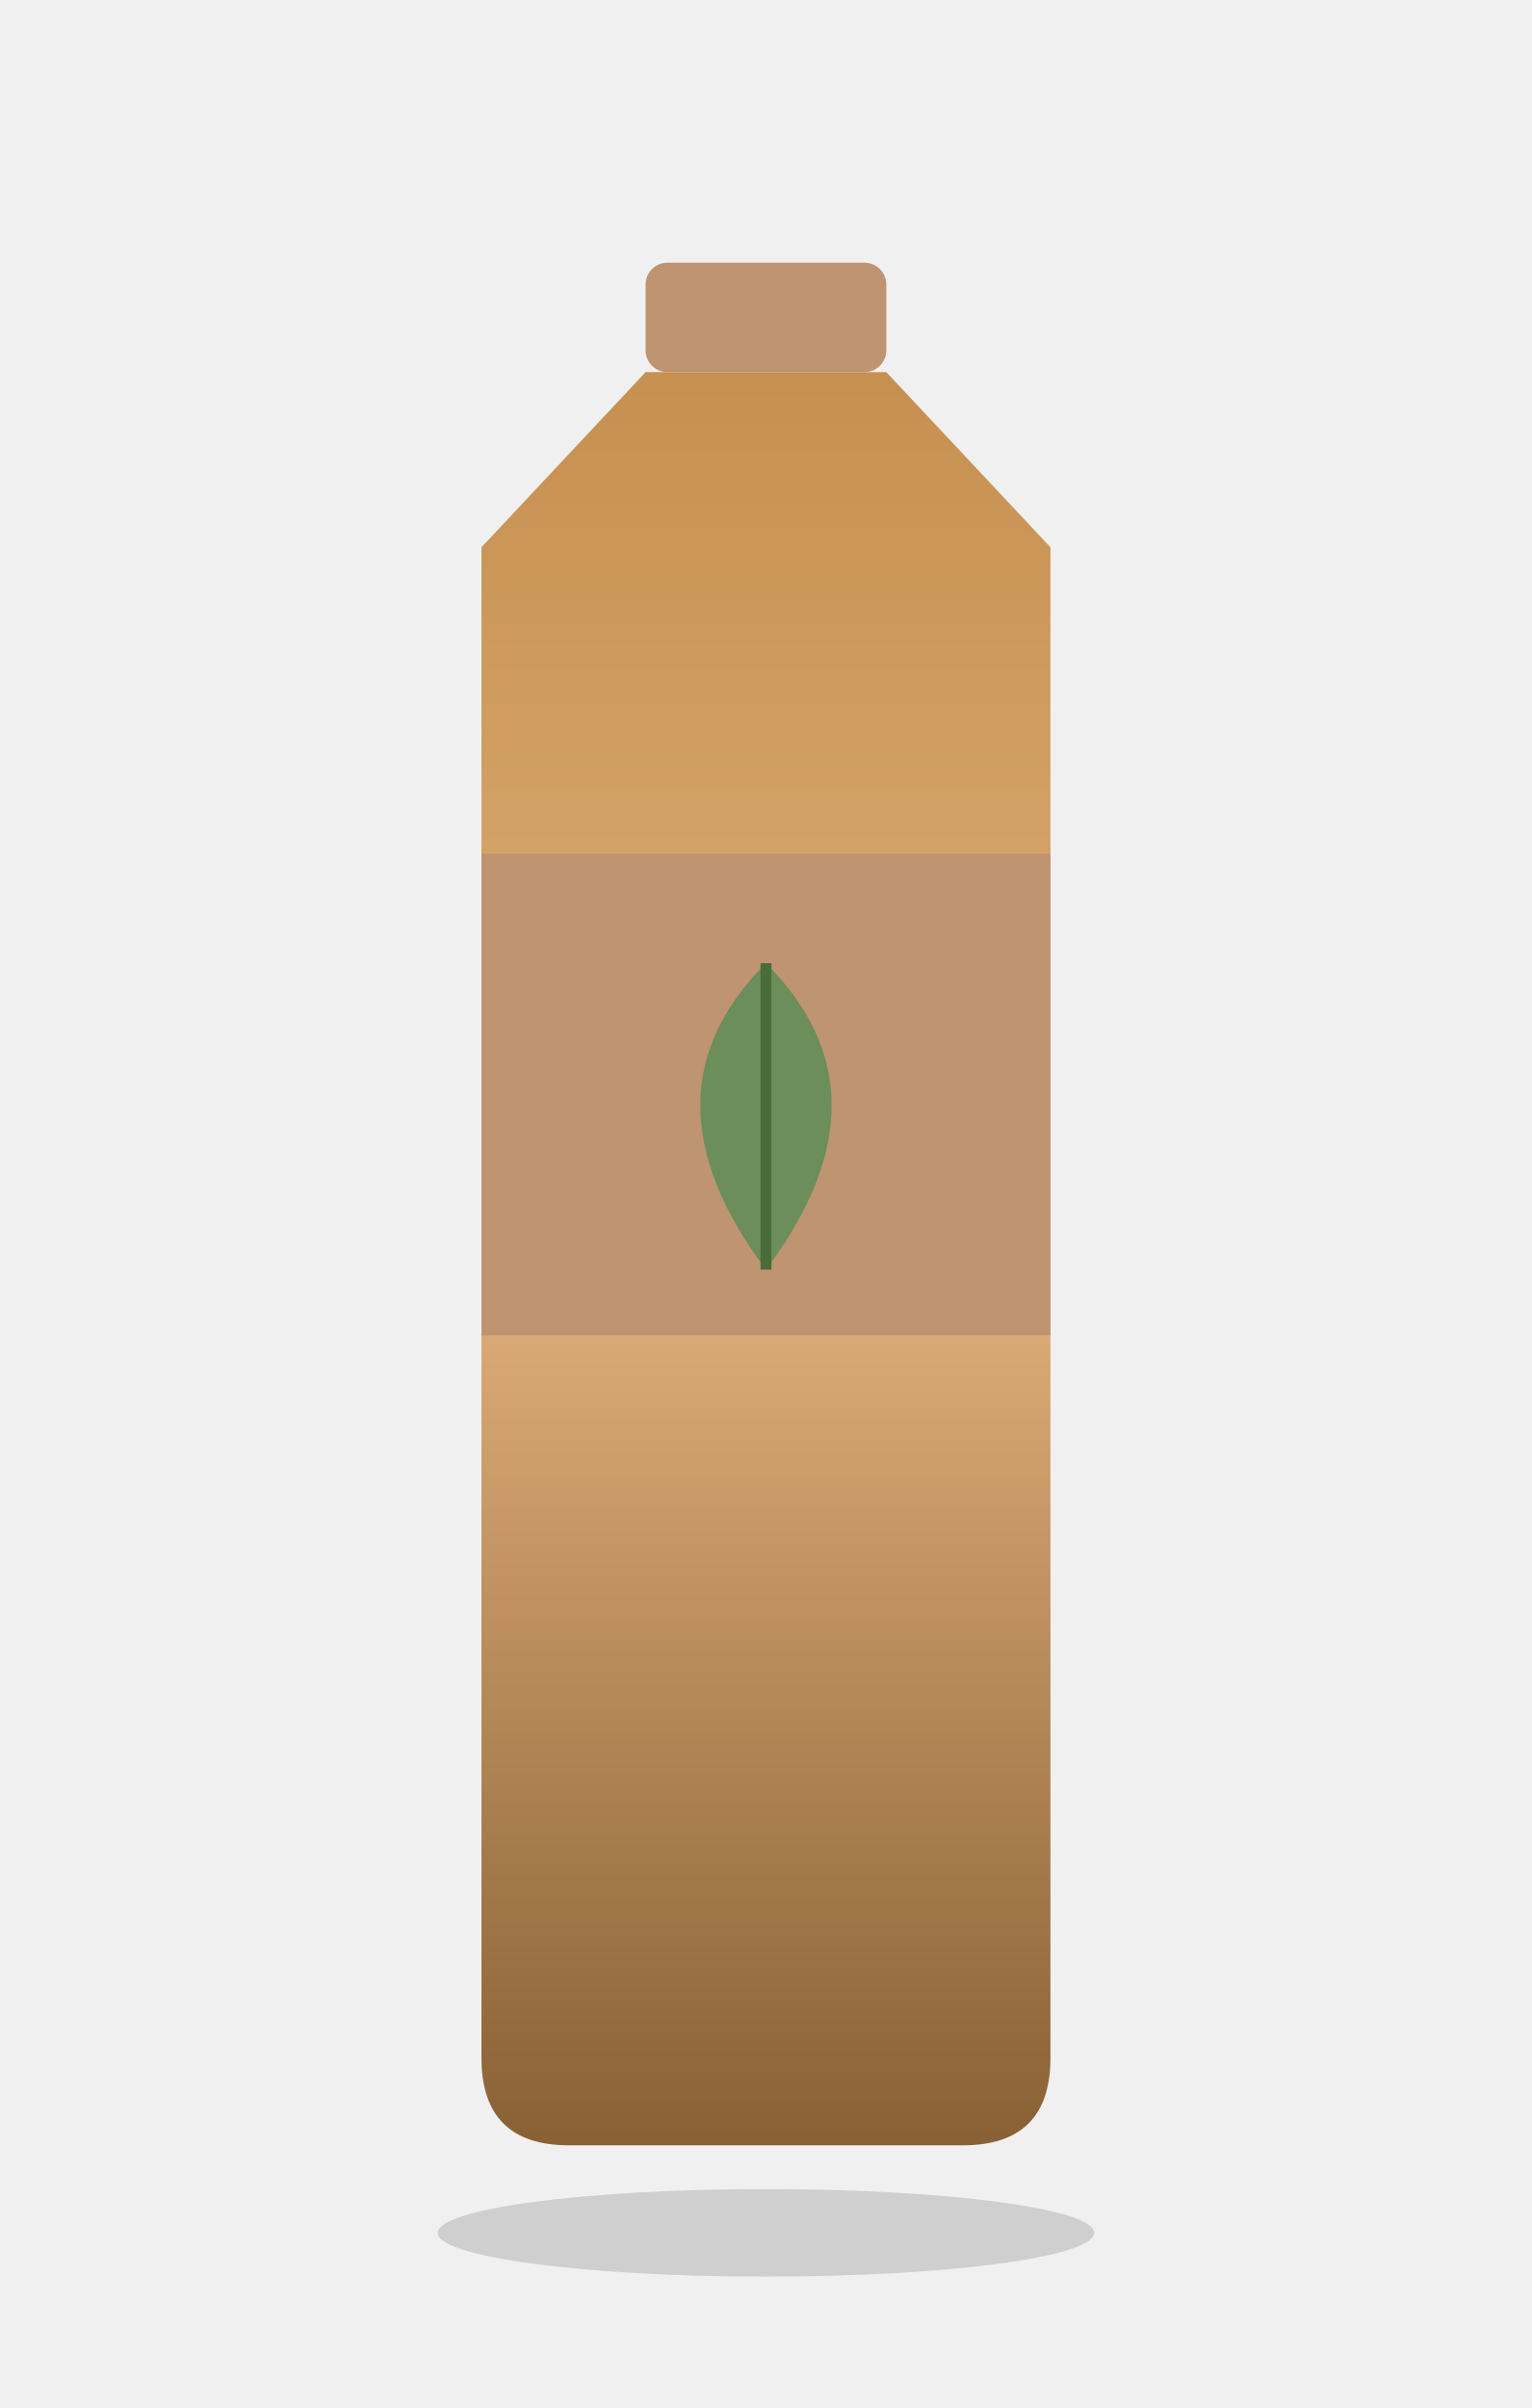
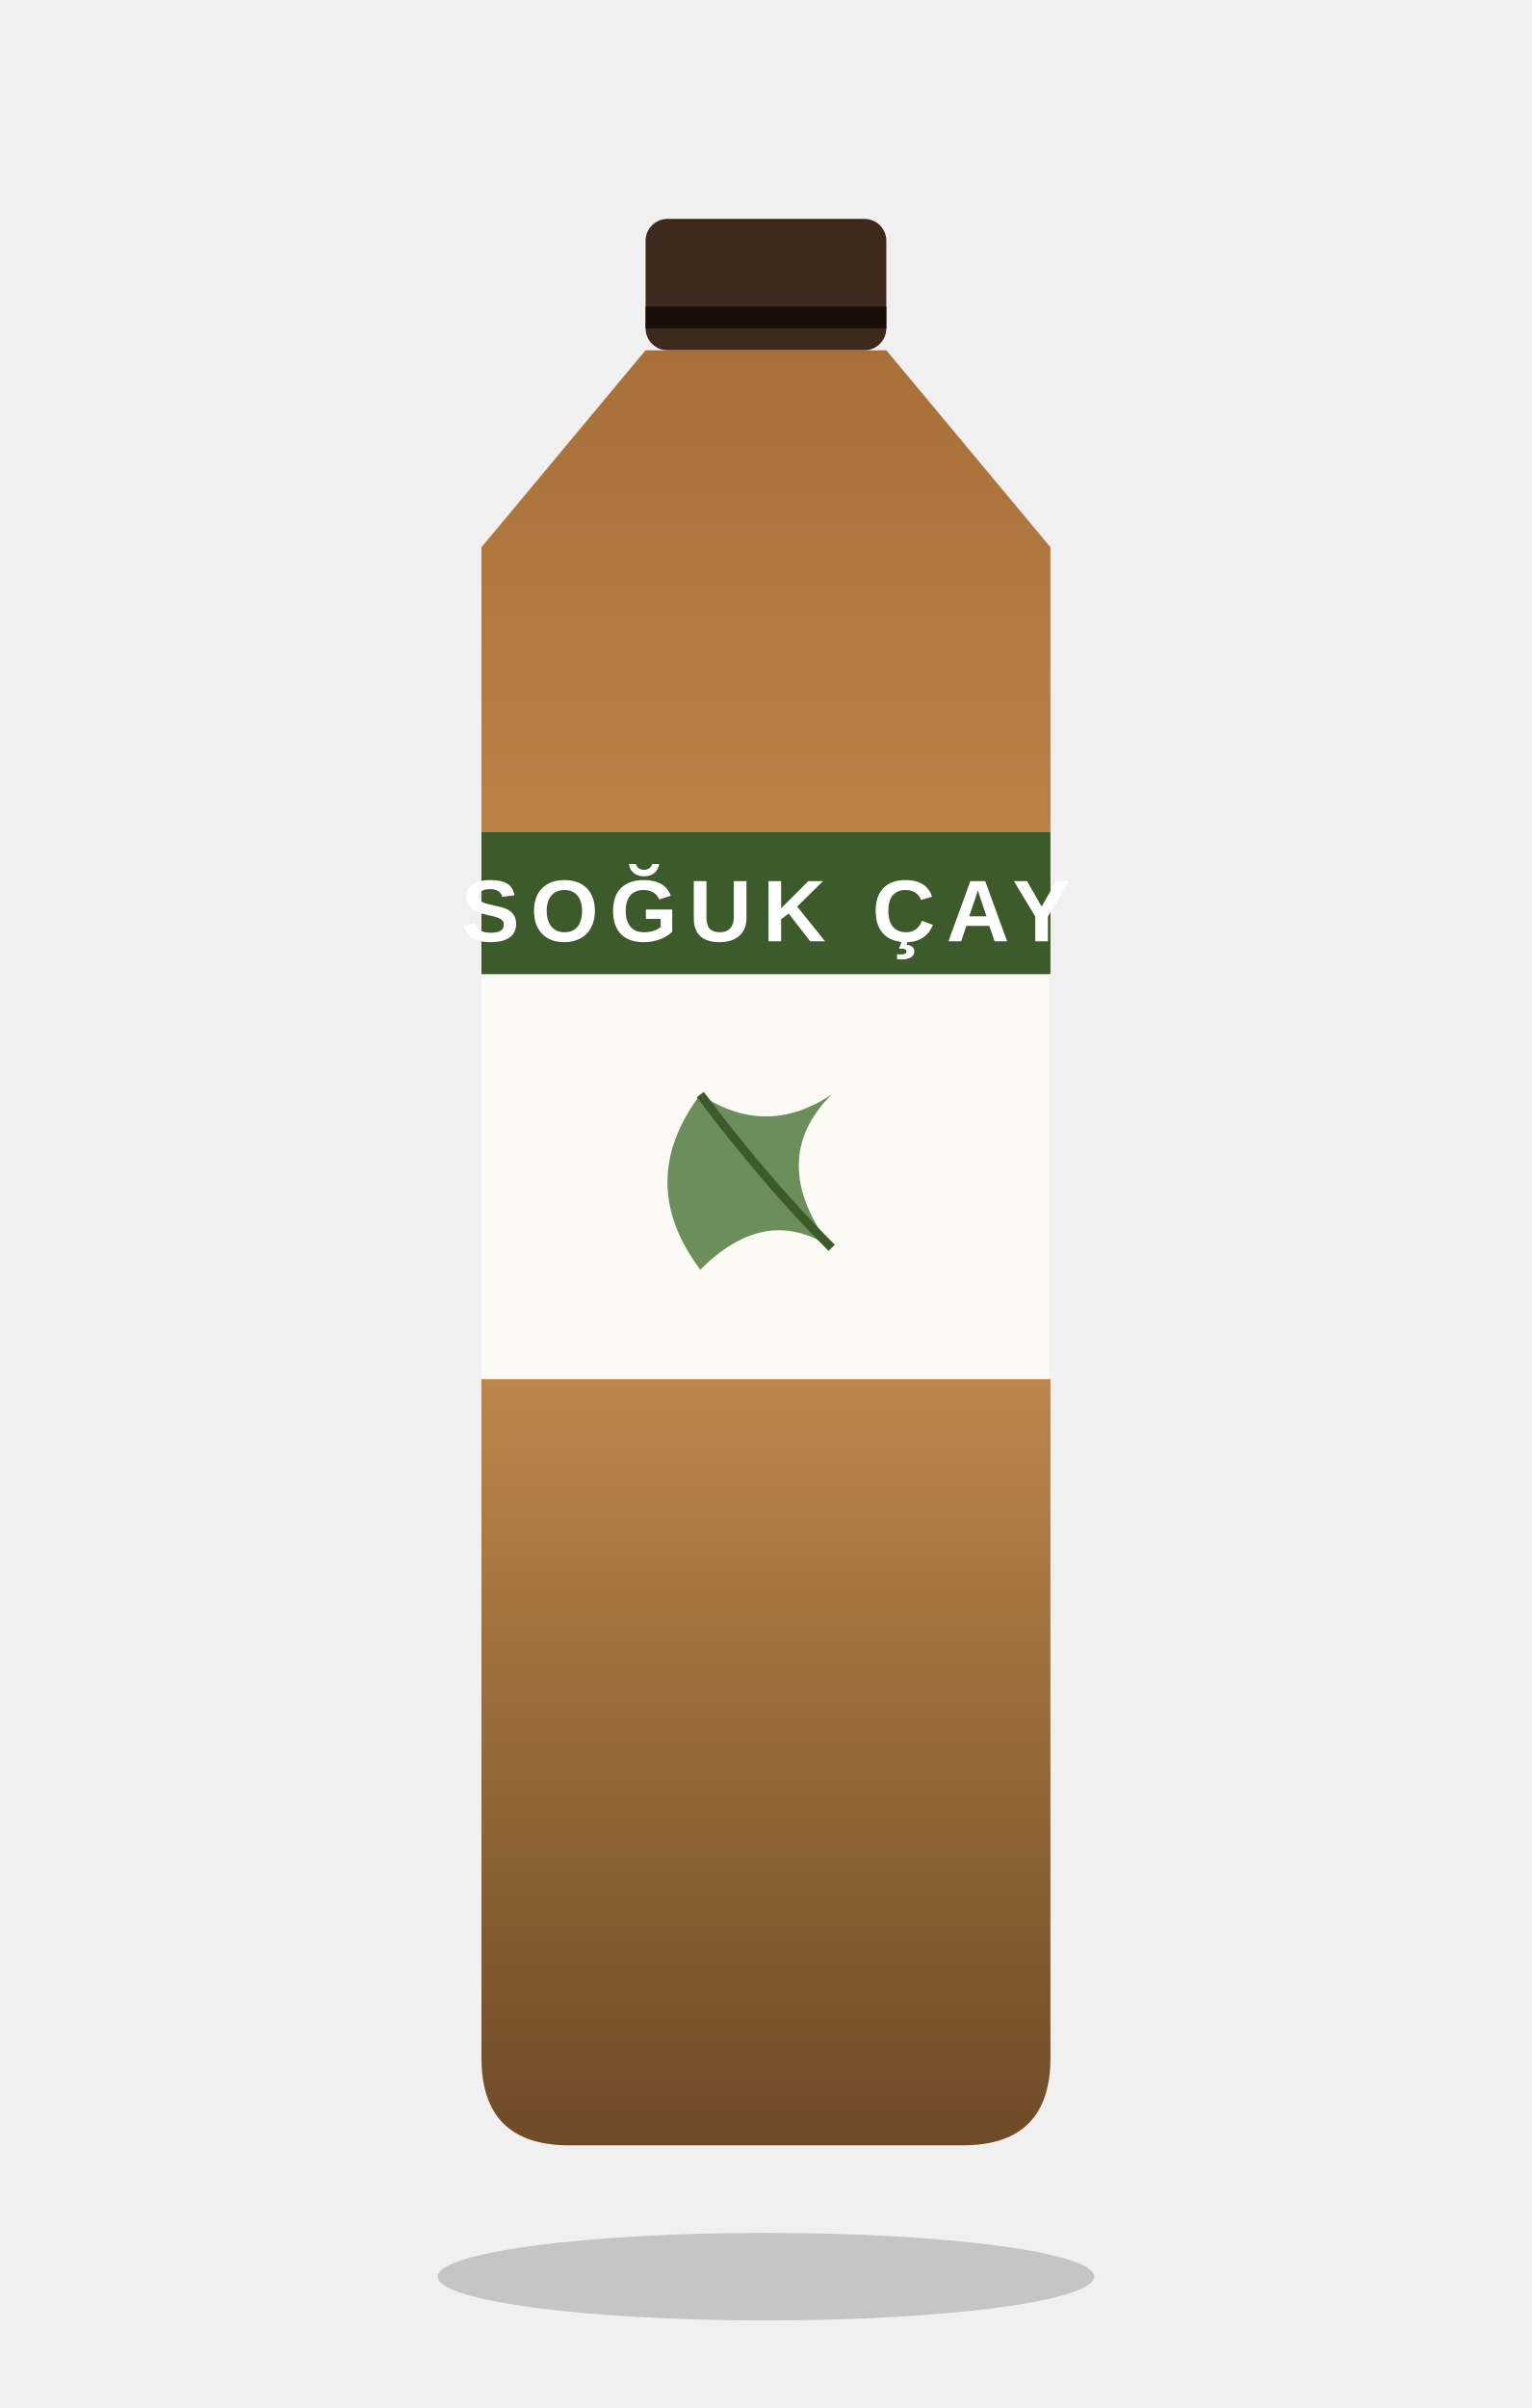
<svg xmlns="http://www.w3.org/2000/svg" viewBox="0 0 140 220">
  <defs>
    <linearGradient id="g_tea" x1="0" x2="0" y1="0" y2="1">
-       <stop offset="0%" stop-color="#C69050" />
-       <stop offset="50%" stop-color="#E0B07A" />
-       <stop offset="100%" stop-color="#8A6135" />
+       <stop offset="0%" stop-color="#A87038" />
+       <stop offset="50%" stop-color="#C9904F" />
+       <stop offset="100%" stop-color="#6E4A26" />
    </linearGradient>
  </defs>
-   <rect x="59" y="24" width="22" height="10" rx="2" fill="#BF9470" />
-   <path d="M59 34 L81 34 L96 50 L96 188 Q96 196 88 196 L52 196 Q44 196 44 188 L44 50 Z" fill="url(#g_tea)" />
-   <rect x="44" y="78" width="52" height="44" fill="#BF9470" />
-   <path d="M70 88 Q58 100 70 116 Q82 100 70 88 Z" fill="#6B8E5A" />
-   <path d="M70 88 L70 116" stroke="#4A6B3A" stroke-width="1" />
-   <ellipse cx="70" cy="204" rx="30" ry="4" fill="#000000" opacity="0.14" />
+   <ellipse cx="70" cy="208" rx="30" ry="4" fill="#000000" opacity="0.18" />
+   <rect x="59" y="20" width="22" height="12" rx="2" fill="#3D2A1C" />
+   <rect x="59" y="28" width="22" height="2" fill="#1A0F08" />
+   <path d="M59 32 L81 32 L96 50 L96 188 Q96 196 88 196 L52 196 Q44 196 44 188 L44 50 Z" fill="url(#g_tea)" />
+   <rect x="44" y="76" width="52" height="50" fill="#FBFAF5" />
+   <rect x="44" y="76" width="52" height="13" fill="#3D5A2A" />
+   <text x="70" y="86" text-anchor="middle" font-family="Arial, Helvetica, sans-serif" font-size="8" font-weight="bold" fill="#FFFFFF" letter-spacing="1">SOĞUK ÇAY</text>
+   <path d="M64 100 Q58 108 64 116 Q70 110 76 114 Q70 106 76 100 Q70 104 64 100 Z" fill="#6B8E5A" />
+   <path d="M64 100 Q70 108 76 114" stroke="#3D5A2A" stroke-width="0.8" fill="none" />
</svg>
